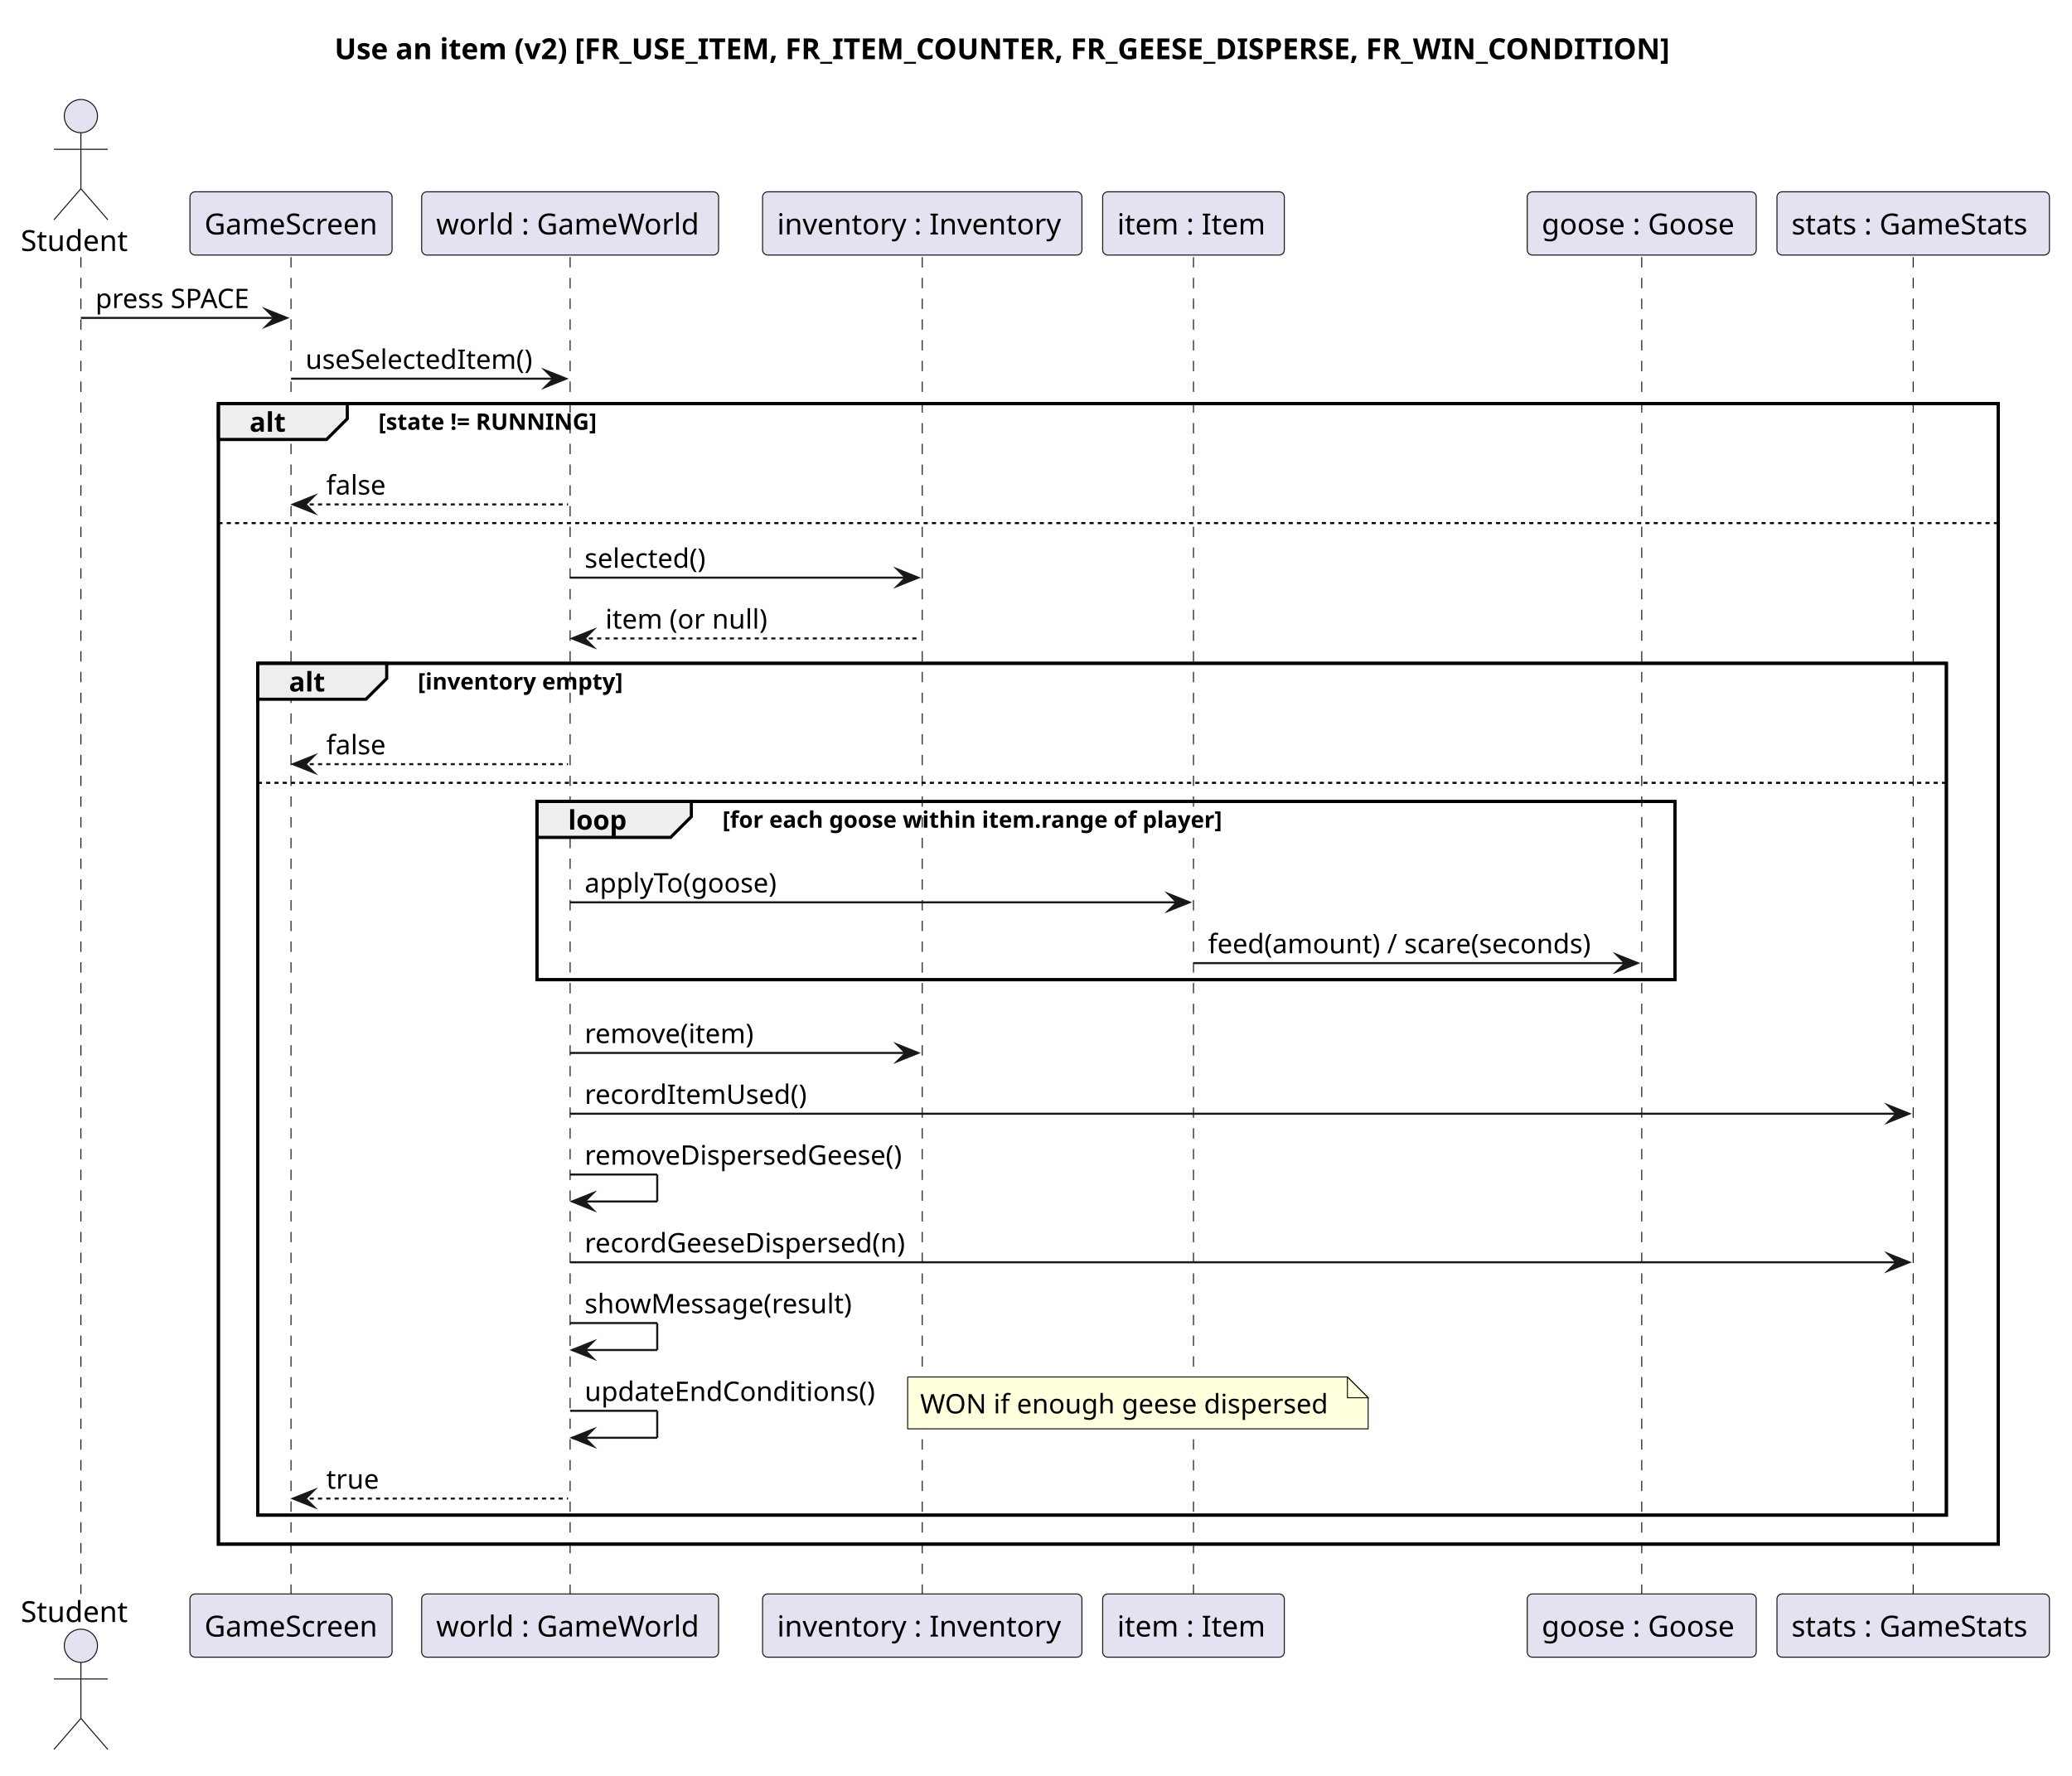
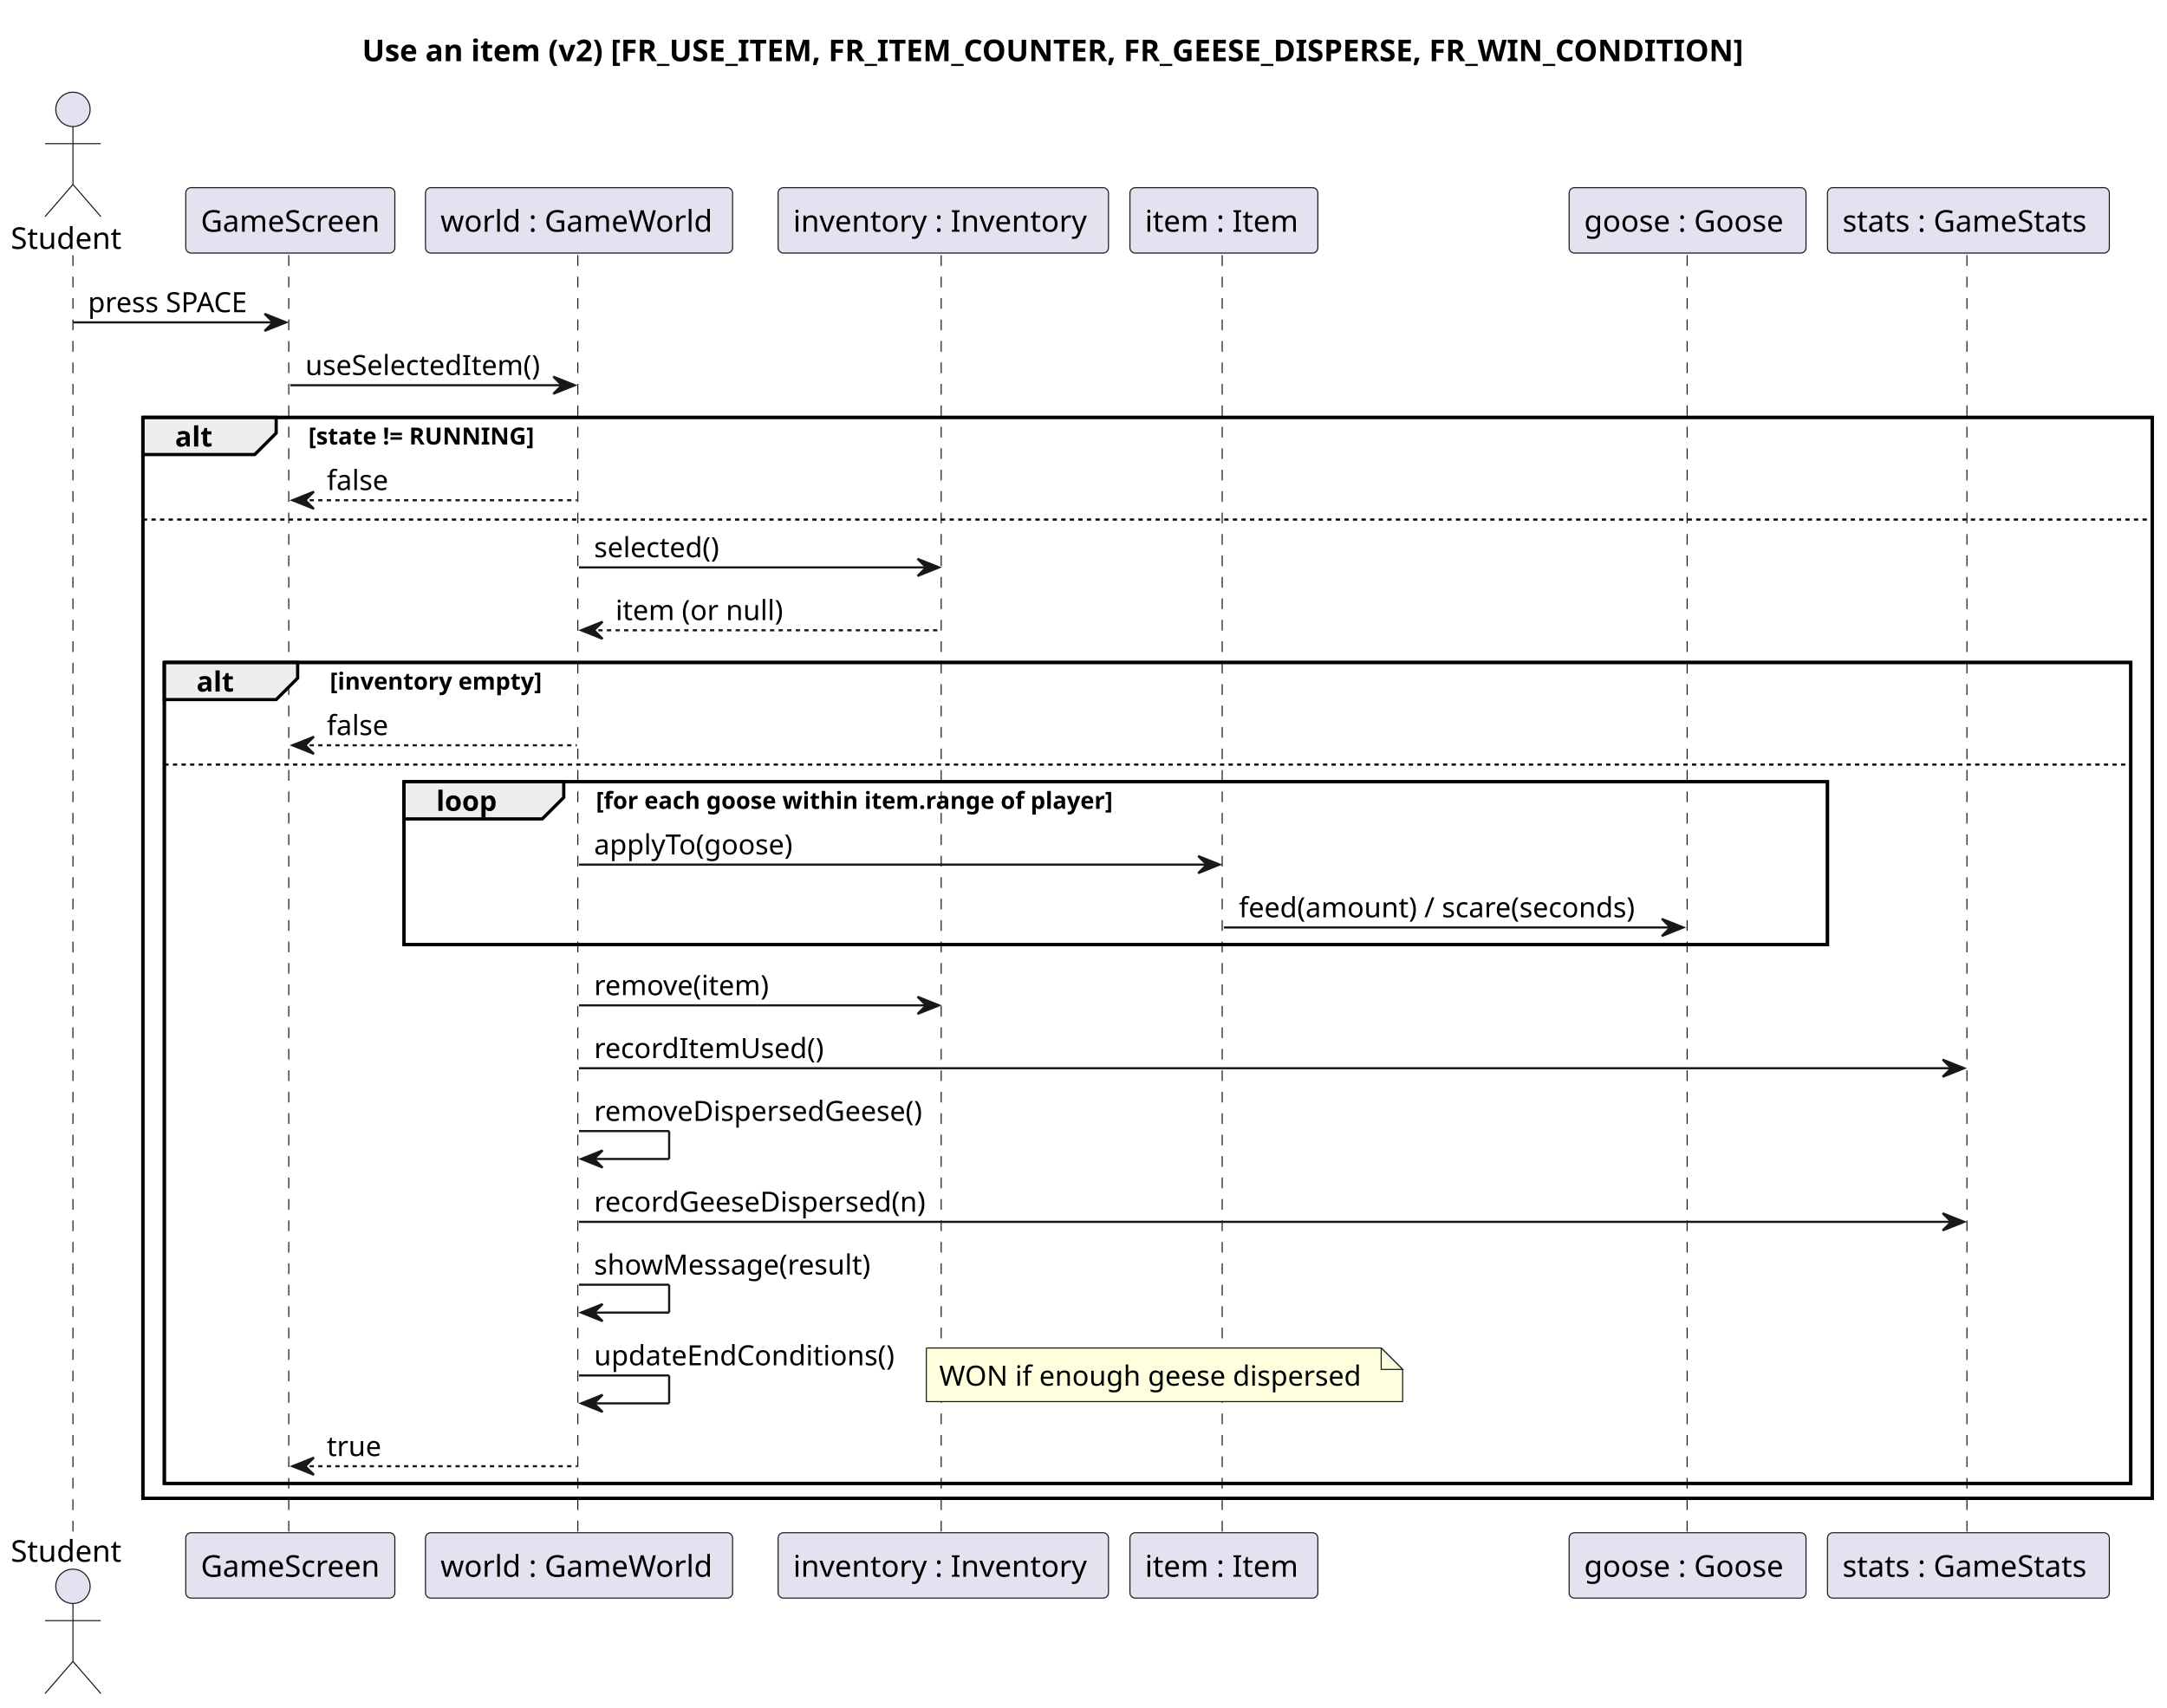
- <svg xmlns="http://www.w3.org/2000/svg" version="1.1" data-diagram-type="SEQUENCE" style="width:999px;height:856px;background:#FFFFFF;" width="999px" height="856px" viewBox="0 0 999 856" zoomAndPan="magnify" preserveAspectRatio="none" contentStyleType="text/css">
+ <svg xmlns="http://www.w3.org/2000/svg" contentStyleType="text/css" data-diagram-type="SEQUENCE" height="796px" preserveAspectRatio="none" style="width:1010px;height:796px;background:#FFFFFF;" version="1.1" viewBox="0 0 1010 796" width="1010px" zoomAndPan="magnify">
  <defs />
-   <g font-family="sans-serif" lengthAdjust="spacing">
-     <g class="title" data-source-line="1">
-       <text x="161.276" y="28.535" fill="#000" font-size="14" textLength="674.57" font-weight="700">Use an item (v2) [FR_USE_ITEM, FR_ITEM_COUNTER, FR_GEESE_DISPERSE, FR_WIN_CONDITION]</text>
+   <g>
+     <text fill="#000000" font-family="sans-serif" font-size="14" font-weight="bold" lengthAdjust="spacing" textLength="674.57" x="168.776" y="28.535">Use an item (v2) [FR_USE_ITEM, FR_ITEM_COUNTER, FR_GEESE_DISPERSE, FR_WIN_CONDITION]</text>
+     <rect fill="transparent" height="503.969" style="stroke:#000000;stroke-width:1.5;" width="936.536" x="66.585" y="194.598" />
+     <rect fill="transparent" height="382.727" style="stroke:#000000;stroke-width:1.5;" width="916.536" x="76.585" y="308.84" />
+     <rect fill="transparent" height="75.932" style="stroke:#000000;stroke-width:1.5;" width="663.449" x="188.306" y="364.461" />
+     <g>
+       <rect fill="transparent" height="596.59" width="8" x="30" y="118.977" />
+       <line style="stroke:#181818;stroke-width:0.5;stroke-dasharray:5.0,5.0;" x1="34" x2="34" y1="118.977" y2="715.566" />
    </g>
-     <rect x="105.309" y="194.598" width="858.13" height="549.969" fill="none" style="stroke:#000;stroke-width:1.5;" />
-     <rect x="124.309" y="319.84" width="814.13" height="410.727" fill="none" style="stroke:#000;stroke-width:1.5;" />
-     <rect x="258.878" y="386.461" width="548.673" height="85.932" fill="none" style="stroke:#000;stroke-width:1.5;" />
-     <g class="participant-lifeline" data-qualified-name="U" data-entity-uid="part1" id="part1-lifeline" data-source-line="2">
-       <g>
-         <rect x="35.5" y="123.977" width="8" height="644.59" fill="#000" fill-opacity="0" />
-         <line x1="39" y1="123.977" x2="39" y2="768.566" style="stroke:#181818;stroke-width:0.5;stroke-dasharray:5,5;" />
-       </g>
+     <g>
+       <rect fill="transparent" height="596.59" width="8" x="131.309" y="118.977" />
+       <line style="stroke:#181818;stroke-width:0.5;stroke-dasharray:5.0,5.0;" x1="134.585" x2="134.585" y1="118.977" y2="715.566" />
    </g>
-     <g class="participant-lifeline" data-qualified-name="S" data-entity-uid="part2" id="part2-lifeline" data-source-line="3">
-       <g>
-         <rect x="136.809" y="123.977" width="8" height="644.59" fill="#000" fill-opacity="0" />
-         <line x1="140.309" y1="123.977" x2="140.309" y2="768.566" style="stroke:#181818;stroke-width:0.5;stroke-dasharray:5,5;" />
-       </g>
+     <g>
+       <rect fill="transparent" height="596.59" width="8" x="265.878" y="118.977" />
+       <line style="stroke:#181818;stroke-width:0.5;stroke-dasharray:5.0,5.0;" x1="269.306" x2="269.306" y1="118.977" y2="715.566" />
    </g>
-     <g class="participant-lifeline" data-qualified-name="W" data-entity-uid="part3" id="part3-lifeline" data-source-line="4">
-       <g>
-         <rect x="271.378" y="123.977" width="8" height="644.59" fill="#000" fill-opacity="0" />
-         <line x1="274.878" y1="123.977" x2="274.878" y2="768.566" style="stroke:#181818;stroke-width:0.5;stroke-dasharray:5,5;" />
-       </g>
+     <g>
+       <rect fill="transparent" height="596.59" width="8" x="435.656" y="118.977" />
+       <line style="stroke:#181818;stroke-width:0.5;stroke-dasharray:5.0,5.0;" x1="438.67" x2="438.67" y1="118.977" y2="715.566" />
    </g>
-     <g class="participant-lifeline" data-qualified-name="I" data-entity-uid="part4" id="part4-lifeline" data-source-line="5">
-       <g>
-         <rect x="441.156" y="123.977" width="8" height="644.59" fill="#000" fill-opacity="0" />
-         <line x1="444.656" y1="123.977" x2="444.656" y2="768.566" style="stroke:#181818;stroke-width:0.5;stroke-dasharray:5,5;" />
-       </g>
+     <g>
+       <rect fill="transparent" height="596.59" width="8" x="566.434" y="118.977" />
+       <line style="stroke:#181818;stroke-width:0.5;stroke-dasharray:5.0,5.0;" x1="569.643" x2="569.643" y1="118.977" y2="715.566" />
    </g>
-     <g class="participant-lifeline" data-qualified-name="IT" data-entity-uid="part5" id="part5-lifeline" data-source-line="6">
-       <g>
-         <rect x="571.934" y="123.977" width="8" height="644.59" fill="#000" fill-opacity="0" />
-         <line x1="575.434" y1="123.977" x2="575.434" y2="768.566" style="stroke:#181818;stroke-width:0.5;stroke-dasharray:5,5;" />
-       </g>
+     <g>
+       <rect fill="transparent" height="596.59" width="8" x="782.552" y="118.977" />
+       <line style="stroke:#181818;stroke-width:0.5;stroke-dasharray:5.0,5.0;" x1="786.348" x2="786.348" y1="118.977" y2="715.566" />
    </g>
-     <g class="participant-lifeline" data-qualified-name="G" data-entity-uid="part6" id="part6-lifeline" data-source-line="7">
-       <g>
-         <rect x="788.052" y="123.977" width="8" height="644.59" fill="#000" fill-opacity="0" />
-         <line x1="791.552" y1="123.977" x2="791.552" y2="768.566" style="stroke:#181818;stroke-width:0.5;stroke-dasharray:5,5;" />
-       </g>
+     <g>
+       <rect fill="transparent" height="596.59" width="8" x="913.438" y="118.977" />
+       <line style="stroke:#181818;stroke-width:0.5;stroke-dasharray:5.0,5.0;" x1="916.755" x2="916.755" y1="118.977" y2="715.566" />
    </g>
-     <g class="participant-lifeline" data-qualified-name="ST" data-entity-uid="part7" id="part7-lifeline" data-source-line="8">
-       <g>
-         <rect x="918.938" y="123.977" width="8" height="644.59" fill="#000" fill-opacity="0" />
-         <line x1="922.438" y1="123.977" x2="922.438" y2="768.566" style="stroke:#181818;stroke-width:0.5;stroke-dasharray:5,5;" />
-       </g>
-     </g>
-     <g class="participant participant-head" data-qualified-name="U" data-entity-uid="part1" id="part1-head" data-source-line="2">
-       <text x="10" y="121.023" fill="#000" font-size="14" textLength="52.001">Student</text>
-       <ellipse cx="39" cy="55.988" rx="8" ry="8" fill="#E2E2F0" style="stroke:#181818;stroke-width:0.5;" />
-       <path d="M39,63.988 L39,90.988 M26,71.988 L52,71.988 M39,90.988 L26,105.988 M39,90.988 L52,105.988" style="stroke:#181818;stroke-width:0.5;" fill="none" />
-     </g>
-     <g class="participant participant-head" data-qualified-name="S" data-entity-uid="part2" id="part2-head" data-source-line="3">
-       <rect x="91.585" y="92.488" width="97.446" height="30.488" fill="#E2E2F0" style="stroke:#181818;stroke-width:0.5;" rx="2.5" ry="2.5" />
-       <text x="98.585" y="113.023" fill="#000" font-size="14" textLength="83.446">GameScreen</text>
-     </g>
-     <g class="participant participant-head" data-qualified-name="W" data-entity-uid="part3" id="part3-head" data-source-line="4">
-       <rect x="203.306" y="92.488" width="143.145" height="30.488" fill="#E2E2F0" style="stroke:#181818;stroke-width:0.5;" rx="2.5" ry="2.5" />
-       <text x="210.306" y="113.023" fill="#000" font-size="14" textLength="129.145">world : GameWorld</text>
-     </g>
-     <g class="participant participant-head" data-qualified-name="I" data-entity-uid="part4" id="part4-head" data-source-line="5">
-       <rect x="367.67" y="92.488" width="153.973" height="30.488" fill="#E2E2F0" style="stroke:#181818;stroke-width:0.5;" rx="2.5" ry="2.5" />
-       <text x="374.67" y="113.023" fill="#000" font-size="14" textLength="139.973">inventory : Inventory</text>
-     </g>
-     <g class="participant participant-head" data-qualified-name="IT" data-entity-uid="part5" id="part5-head" data-source-line="6">
-       <rect x="531.643" y="92.488" width="87.582" height="30.488" fill="#E2E2F0" style="stroke:#181818;stroke-width:0.5;" rx="2.5" ry="2.5" />
-       <text x="538.643" y="113.023" fill="#000" font-size="14" textLength="73.582">item : Item</text>
-     </g>
-     <g class="participant participant-head" data-qualified-name="G" data-entity-uid="part6" id="part6-head" data-source-line="7">
-       <rect x="736.348" y="92.488" width="110.407" height="30.488" fill="#E2E2F0" style="stroke:#181818;stroke-width:0.5;" rx="2.5" ry="2.5" />
-       <text x="743.348" y="113.023" fill="#000" font-size="14" textLength="96.407">goose : Goose</text>
-     </g>
-     <g class="participant participant-head" data-qualified-name="ST" data-entity-uid="part7" id="part7-head" data-source-line="8">
-       <rect x="856.755" y="92.488" width="131.366" height="30.488" fill="#E2E2F0" style="stroke:#181818;stroke-width:0.5;" rx="2.5" ry="2.5" />
-       <text x="863.755" y="113.023" fill="#000" font-size="14" textLength="117.366">stats : GameStats</text>
-     </g>
-     <g class="participant participant-tail" data-qualified-name="U" data-entity-uid="part1" id="part1-tail" data-source-line="2">
-       <text x="10" y="782.102" fill="#000" font-size="14" textLength="52.001">Student</text>
-       <ellipse cx="39" cy="793.555" rx="8" ry="8" fill="#E2E2F0" style="stroke:#181818;stroke-width:0.5;" />
-       <path d="M39,801.555 L39,828.555 M26,809.555 L52,809.555 M39,828.555 L26,843.555 M39,828.555 L52,843.555" style="stroke:#181818;stroke-width:0.5;" fill="none" />
-     </g>
-     <g class="participant participant-tail" data-qualified-name="S" data-entity-uid="part2" id="part2-tail" data-source-line="3">
-       <rect x="91.585" y="768.566" width="97.446" height="30.488" fill="#E2E2F0" style="stroke:#181818;stroke-width:0.5;" rx="2.5" ry="2.5" />
-       <text x="98.585" y="789.102" fill="#000" font-size="14" textLength="83.446">GameScreen</text>
-     </g>
-     <g class="participant participant-tail" data-qualified-name="W" data-entity-uid="part3" id="part3-tail" data-source-line="4">
-       <rect x="203.306" y="768.566" width="143.145" height="30.488" fill="#E2E2F0" style="stroke:#181818;stroke-width:0.5;" rx="2.5" ry="2.5" />
-       <text x="210.306" y="789.102" fill="#000" font-size="14" textLength="129.145">world : GameWorld</text>
-     </g>
-     <g class="participant participant-tail" data-qualified-name="I" data-entity-uid="part4" id="part4-tail" data-source-line="5">
-       <rect x="367.67" y="768.566" width="153.973" height="30.488" fill="#E2E2F0" style="stroke:#181818;stroke-width:0.5;" rx="2.5" ry="2.5" />
-       <text x="374.67" y="789.102" fill="#000" font-size="14" textLength="139.973">inventory : Inventory</text>
-     </g>
-     <g class="participant participant-tail" data-qualified-name="IT" data-entity-uid="part5" id="part5-tail" data-source-line="6">
-       <rect x="531.643" y="768.566" width="87.582" height="30.488" fill="#E2E2F0" style="stroke:#181818;stroke-width:0.5;" rx="2.5" ry="2.5" />
-       <text x="538.643" y="789.102" fill="#000" font-size="14" textLength="73.582">item : Item</text>
-     </g>
-     <g class="participant participant-tail" data-qualified-name="G" data-entity-uid="part6" id="part6-tail" data-source-line="7">
-       <rect x="736.348" y="768.566" width="110.407" height="30.488" fill="#E2E2F0" style="stroke:#181818;stroke-width:0.5;" rx="2.5" ry="2.5" />
-       <text x="743.348" y="789.102" fill="#000" font-size="14" textLength="96.407">goose : Goose</text>
-     </g>
-     <g class="participant participant-tail" data-qualified-name="ST" data-entity-uid="part7" id="part7-tail" data-source-line="8">
-       <rect x="856.755" y="768.566" width="131.366" height="30.488" fill="#E2E2F0" style="stroke:#181818;stroke-width:0.5;" rx="2.5" ry="2.5" />
-       <text x="863.755" y="789.102" fill="#000" font-size="14" textLength="117.366">stats : GameStats</text>
-     </g>
-     <g class="message" data-entity-1="part1" data-entity-2="part2" id="msg1" data-source-line="10">
-       <polygon points="128.309,149.287,138.309,153.287,128.309,157.287,132.309,153.287" fill="#181818" style="stroke:#181818;stroke-width:1;stroke-linejoin:miter;stroke-miterlimit:10;" />
-       <line x1="39" y1="153.287" x2="134.309" y2="153.287" style="stroke:#181818;stroke-width:1;" />
-       <text x="46" y="148.545" fill="#000" font-size="13" textLength="77.308">press SPACE</text>
-     </g>
-     <g class="message" data-entity-1="part2" data-entity-2="part3" id="msg2" data-source-line="11">
-       <polygon points="262.878,178.598,272.878,182.598,262.878,186.598,266.878,182.598" fill="#181818" style="stroke:#181818;stroke-width:1;stroke-linejoin:miter;stroke-miterlimit:10;" />
-       <line x1="140.309" y1="182.598" x2="268.878" y2="182.598" style="stroke:#181818;stroke-width:1;" />
-       <text x="147.309" y="177.855" fill="#000" font-size="13" textLength="110.57">useSelectedItem()</text>
-     </g>
-     <path d="M105.309,194.598 L167.447,194.598 L167.447,201.908 L157.447,211.908 L105.309,211.908 L105.309,194.598" style="stroke:#000;stroke-width:1.5;" fill="#EEE" />
-     <rect x="105.309" y="194.598" width="858.13" height="549.969" fill="none" style="stroke:#000;stroke-width:1.5;" />
-     <text x="120.309" y="208.166" fill="#000" font-size="13" textLength="17.139" font-weight="700">alt</text>
-     <text x="182.447" y="207.232" fill="#000" font-size="11" textLength="108.55" font-weight="700">[state != RUNNING]</text>
-     <g class="message" data-entity-1="part3" data-entity-2="part2" id="msg3" data-source-line="13">
-       <polygon points="151.309,239.219,141.309,243.219,151.309,247.219,147.309,243.219" fill="#181818" style="stroke:#181818;stroke-width:1;stroke-linejoin:miter;stroke-miterlimit:10;" />
-       <line x1="145.309" y1="243.219" x2="273.878" y2="243.219" style="stroke:#181818;stroke-width:1;stroke-dasharray:2,2;" />
-       <text x="157.309" y="238.477" fill="#000" font-size="13" textLength="29.586">false</text>
-     </g>
-     <line x1="105.309" y1="252.219" x2="963.438" y2="252.219" style="stroke:#000;stroke-width:1;stroke-dasharray:2,2;" />
-     <g class="message" data-entity-1="part3" data-entity-2="part4" id="msg4" data-source-line="15">
-       <polygon points="432.656,274.529,442.656,278.529,432.656,282.529,436.656,278.529" fill="#181818" style="stroke:#181818;stroke-width:1;stroke-linejoin:miter;stroke-miterlimit:10;" />
-       <line x1="274.878" y1="278.529" x2="438.656" y2="278.529" style="stroke:#181818;stroke-width:1;" />
-       <text x="281.878" y="273.787" fill="#000" font-size="13" textLength="60.271">selected()</text>
-     </g>
-     <g class="message" data-entity-1="part4" data-entity-2="part3" id="msg5" data-source-line="16">
-       <polygon points="285.878,303.84,275.878,307.84,285.878,311.84,281.878,307.84" fill="#181818" style="stroke:#181818;stroke-width:1;stroke-linejoin:miter;stroke-miterlimit:10;" />
-       <line x1="279.878" y1="307.84" x2="443.656" y2="307.84" style="stroke:#181818;stroke-width:1;stroke-dasharray:2,2;" />
-       <text x="291.878" y="303.098" fill="#000" font-size="13" textLength="81.637">item (or null)</text>
-     </g>
-     <path d="M124.309,319.84 L186.447,319.84 L186.447,327.15 L176.447,337.15 L124.309,337.15 L124.309,319.84" style="stroke:#000;stroke-width:1.5;" fill="#EEE" />
-     <rect x="124.309" y="319.84" width="814.13" height="410.727" fill="none" style="stroke:#000;stroke-width:1.5;" />
-     <text x="139.309" y="333.408" fill="#000" font-size="13" textLength="17.139" font-weight="700">alt</text>
-     <text x="201.447" y="332.475" fill="#000" font-size="11" textLength="100.944" font-weight="700">[inventory empty]</text>
-     <g class="message" data-entity-1="part3" data-entity-2="part2" id="msg6" data-source-line="18">
-       <polygon points="151.309,364.461,141.309,368.461,151.309,372.461,147.309,368.461" fill="#181818" style="stroke:#181818;stroke-width:1;stroke-linejoin:miter;stroke-miterlimit:10;" />
-       <line x1="145.309" y1="368.461" x2="273.878" y2="368.461" style="stroke:#181818;stroke-width:1;stroke-dasharray:2,2;" />
-       <text x="157.309" y="363.719" fill="#000" font-size="13" textLength="29.586">false</text>
-     </g>
-     <line x1="124.309" y1="377.461" x2="938.438" y2="377.461" style="stroke:#000;stroke-width:1;stroke-dasharray:2,2;" />
-     <path d="M258.878,386.461 L333.325,386.461 L333.325,393.771 L323.325,403.771 L258.878,403.771 L258.878,386.461" style="stroke:#000;stroke-width:1.5;" fill="#EEE" />
-     <rect x="258.878" y="386.461" width="548.673" height="85.932" fill="none" style="stroke:#000;stroke-width:1.5;" />
-     <text x="273.878" y="400.029" fill="#000" font-size="13" textLength="29.447" font-weight="700">loop</text>
-     <text x="348.325" y="399.096" fill="#000" font-size="11" textLength="249.042" font-weight="700">[for each goose within item.range of player]</text>
-     <g class="message" data-entity-1="part3" data-entity-2="part5" id="msg7" data-source-line="21">
-       <polygon points="563.434,431.082,573.434,435.082,563.434,439.082,567.434,435.082" fill="#181818" style="stroke:#181818;stroke-width:1;stroke-linejoin:miter;stroke-miterlimit:10;" />
-       <line x1="274.878" y1="435.082" x2="569.434" y2="435.082" style="stroke:#181818;stroke-width:1;" />
-       <text x="281.878" y="430.34" fill="#000" font-size="13" textLength="96.7">applyTo(goose)</text>
-     </g>
-     <g class="message" data-entity-1="part5" data-entity-2="part6" id="msg8" data-source-line="22">
-       <polygon points="779.552,460.393,789.552,464.393,779.552,468.393,783.552,464.393" fill="#181818" style="stroke:#181818;stroke-width:1;stroke-linejoin:miter;stroke-miterlimit:10;" />
-       <line x1="575.434" y1="464.393" x2="785.552" y2="464.393" style="stroke:#181818;stroke-width:1;" />
-       <text x="582.434" y="459.65" fill="#000" font-size="13" textLength="192.118">feed(amount) / scare(seconds)</text>
-     </g>
-     <g class="message" data-entity-1="part3" data-entity-2="part4" id="msg9" data-source-line="24">
-       <polygon points="432.656,503.703,442.656,507.703,432.656,511.703,436.656,507.703" fill="#181818" style="stroke:#181818;stroke-width:1;stroke-linejoin:miter;stroke-miterlimit:10;" />
-       <line x1="274.878" y1="507.703" x2="438.656" y2="507.703" style="stroke:#181818;stroke-width:1;" />
-       <text x="281.878" y="502.961" fill="#000" font-size="13" textLength="83.11">remove(item)</text>
-     </g>
-     <g class="message" data-entity-1="part3" data-entity-2="part7" id="msg10" data-source-line="25">
-       <polygon points="910.438,533.014,920.438,537.014,910.438,541.014,914.438,537.014" fill="#181818" style="stroke:#181818;stroke-width:1;stroke-linejoin:miter;stroke-miterlimit:10;" />
-       <line x1="274.878" y1="537.014" x2="916.438" y2="537.014" style="stroke:#181818;stroke-width:1;" />
-       <text x="281.878" y="532.271" fill="#000" font-size="13" textLength="108.208">recordItemUsed()</text>
-     </g>
-     <g class="message" data-entity-1="part3" data-entity-2="part3" id="msg11" data-source-line="26">
-       <line x1="274.878" y1="566.324" x2="316.878" y2="566.324" style="stroke:#181818;stroke-width:1;" />
-       <line x1="316.878" y1="566.324" x2="316.878" y2="579.324" style="stroke:#181818;stroke-width:1;" />
-       <line x1="275.878" y1="579.324" x2="316.878" y2="579.324" style="stroke:#181818;stroke-width:1;" />
-       <polygon points="285.878,575.324,275.878,579.324,285.878,583.324,281.878,579.324" fill="#181818" style="stroke:#181818;stroke-width:1;stroke-linejoin:miter;stroke-miterlimit:10;" />
-       <text x="281.878" y="561.582" fill="#000" font-size="13" textLength="155.778">removeDispersedGeese()</text>
-     </g>
-     <g class="message" data-entity-1="part3" data-entity-2="part7" id="msg12" data-source-line="27">
-       <polygon points="910.438,604.635,920.438,608.635,910.438,612.635,914.438,608.635" fill="#181818" style="stroke:#181818;stroke-width:1;stroke-linejoin:miter;stroke-miterlimit:10;" />
-       <line x1="274.878" y1="608.635" x2="916.438" y2="608.635" style="stroke:#181818;stroke-width:1;" />
-       <text x="281.878" y="603.893" fill="#000" font-size="13" textLength="157.898">recordGeeseDispersed(n)</text>
-     </g>
-     <g class="message" data-entity-1="part3" data-entity-2="part3" id="msg13" data-source-line="28">
-       <line x1="274.878" y1="637.945" x2="316.878" y2="637.945" style="stroke:#181818;stroke-width:1;" />
-       <line x1="316.878" y1="637.945" x2="316.878" y2="650.945" style="stroke:#181818;stroke-width:1;" />
-       <line x1="275.878" y1="650.945" x2="316.878" y2="650.945" style="stroke:#181818;stroke-width:1;" />
-       <polygon points="285.878,646.945,275.878,650.945,285.878,654.945,281.878,650.945" fill="#181818" style="stroke:#181818;stroke-width:1;stroke-linejoin:miter;stroke-miterlimit:10;" />
-       <text x="281.878" y="633.203" fill="#000" font-size="13" textLength="131.25">showMessage(result)</text>
-     </g>
-     <g class="message" data-entity-1="part3" data-entity-2="part3" id="msg14" data-source-line="29">
-       <line x1="274.878" y1="680.256" x2="316.878" y2="680.256" style="stroke:#181818;stroke-width:1;" />
-       <line x1="316.878" y1="680.256" x2="316.878" y2="693.256" style="stroke:#181818;stroke-width:1;" />
-       <line x1="275.878" y1="693.256" x2="316.878" y2="693.256" style="stroke:#181818;stroke-width:1;" />
-       <polygon points="285.878,689.256,275.878,693.256,285.878,697.256,281.878,693.256" fill="#181818" style="stroke:#181818;stroke-width:1;stroke-linejoin:miter;stroke-miterlimit:10;" />
-       <text x="281.878" y="675.514" fill="#000" font-size="13" textLength="143.755">updateEndConditions()</text>
-     </g>
-     <path d="M437.634,663.945 L437.634,688.945 L659.634,688.945 L659.634,673.945 L649.634,663.945 L437.634,663.945" style="stroke:#181818;stroke-width:0.5;" fill="#FEFFDD" />
-     <path d="M649.634,663.945 L649.634,673.945 L659.634,673.945 L649.634,663.945" style="stroke:#181818;stroke-width:0.5;" fill="#FEFFDD" />
-     <text x="443.634" y="681.514" fill="#000" font-size="13" textLength="201.176">WON if enough geese dispersed</text>
-     <g class="message" data-entity-1="part3" data-entity-2="part2" id="msg15" data-source-line="31">
-       <polygon points="151.309,718.566,141.309,722.566,151.309,726.566,147.309,722.566" fill="#181818" style="stroke:#181818;stroke-width:1;stroke-linejoin:miter;stroke-miterlimit:10;" />
-       <line x1="145.309" y1="722.566" x2="273.878" y2="722.566" style="stroke:#181818;stroke-width:1;stroke-dasharray:2,2;" />
-       <text x="157.309" y="717.824" fill="#000" font-size="13" textLength="25.492">true</text>
-     </g>
+     <text fill="#000000" font-family="sans-serif" font-size="14" lengthAdjust="spacing" textLength="52.001" x="5" y="116.023">Student</text>
+     <ellipse cx="34.001" cy="50.988" fill="#E2E2F0" rx="8" ry="8" style="stroke:#181818;stroke-width:0.5;" />
+     <path d="M34.001,58.988 L34.001,85.988 M21,66.988 L47.001,66.988 M34.001,85.988 L21,100.988 M34.001,85.988 L47.001,100.988 " fill="transparent" style="stroke:#181818;stroke-width:0.5;" />
+     <text fill="#000000" font-family="sans-serif" font-size="14" lengthAdjust="spacing" textLength="52.001" x="5" y="728.102">Student</text>
+     <ellipse cx="34.001" cy="739.555" fill="#E2E2F0" rx="8" ry="8" style="stroke:#181818;stroke-width:0.5;" />
+     <path d="M34.001,747.555 L34.001,774.555 M21,755.555 L47.001,755.555 M34.001,774.555 L21,789.555 M34.001,774.555 L47.001,789.555 " fill="transparent" style="stroke:#181818;stroke-width:0.5;" />
+     <rect fill="#E2E2F0" height="30.488" rx="2.5" ry="2.5" style="stroke:#181818;stroke-width:0.5;" width="97.446" x="86.585" y="87.488" />
+     <text fill="#000000" font-family="sans-serif" font-size="14" lengthAdjust="spacing" textLength="83.446" x="93.585" y="108.023">GameScreen</text>
+     <rect fill="#E2E2F0" height="30.488" rx="2.5" ry="2.5" style="stroke:#181818;stroke-width:0.5;" width="97.446" x="86.585" y="714.566" />
+     <text fill="#000000" font-family="sans-serif" font-size="14" lengthAdjust="spacing" textLength="83.446" x="93.585" y="735.102">GameScreen</text>
+     <rect fill="#E2E2F0" height="30.488" rx="2.5" ry="2.5" style="stroke:#181818;stroke-width:0.5;" width="143.144" x="198.306" y="87.488" />
+     <text fill="#000000" font-family="sans-serif" font-size="14" lengthAdjust="spacing" textLength="129.144" x="205.306" y="108.023">world : GameWorld</text>
+     <rect fill="#E2E2F0" height="30.488" rx="2.5" ry="2.5" style="stroke:#181818;stroke-width:0.5;" width="143.144" x="198.306" y="714.566" />
+     <text fill="#000000" font-family="sans-serif" font-size="14" lengthAdjust="spacing" textLength="129.144" x="205.306" y="735.102">world : GameWorld</text>
+     <rect fill="#E2E2F0" height="30.488" rx="2.5" ry="2.5" style="stroke:#181818;stroke-width:0.5;" width="153.973" x="362.67" y="87.488" />
+     <text fill="#000000" font-family="sans-serif" font-size="14" lengthAdjust="spacing" textLength="139.973" x="369.67" y="108.023">inventory : Inventory</text>
+     <rect fill="#E2E2F0" height="30.488" rx="2.5" ry="2.5" style="stroke:#181818;stroke-width:0.5;" width="153.973" x="362.67" y="714.566" />
+     <text fill="#000000" font-family="sans-serif" font-size="14" lengthAdjust="spacing" textLength="139.973" x="369.67" y="735.102">inventory : Inventory</text>
+     <rect fill="#E2E2F0" height="30.488" rx="2.5" ry="2.5" style="stroke:#181818;stroke-width:0.5;" width="87.582" x="526.643" y="87.488" />
+     <text fill="#000000" font-family="sans-serif" font-size="14" lengthAdjust="spacing" textLength="73.582" x="533.643" y="108.023">item : Item</text>
+     <rect fill="#E2E2F0" height="30.488" rx="2.5" ry="2.5" style="stroke:#181818;stroke-width:0.5;" width="87.582" x="526.643" y="714.566" />
+     <text fill="#000000" font-family="sans-serif" font-size="14" lengthAdjust="spacing" textLength="73.582" x="533.643" y="735.102">item : Item</text>
+     <rect fill="#E2E2F0" height="30.488" rx="2.5" ry="2.5" style="stroke:#181818;stroke-width:0.5;" width="110.407" x="731.348" y="87.488" />
+     <text fill="#000000" font-family="sans-serif" font-size="14" lengthAdjust="spacing" textLength="96.407" x="738.348" y="108.023">goose : Goose</text>
+     <rect fill="#E2E2F0" height="30.488" rx="2.5" ry="2.5" style="stroke:#181818;stroke-width:0.5;" width="110.407" x="731.348" y="714.566" />
+     <text fill="#000000" font-family="sans-serif" font-size="14" lengthAdjust="spacing" textLength="96.407" x="738.348" y="735.102">goose : Goose</text>
+     <rect fill="#E2E2F0" height="30.488" rx="2.5" ry="2.5" style="stroke:#181818;stroke-width:0.5;" width="131.366" x="851.755" y="87.488" />
+     <text fill="#000000" font-family="sans-serif" font-size="14" lengthAdjust="spacing" textLength="117.366" x="858.755" y="108.023">stats : GameStats</text>
+     <rect fill="#E2E2F0" height="30.488" rx="2.5" ry="2.5" style="stroke:#181818;stroke-width:0.5;" width="131.366" x="851.755" y="714.566" />
+     <text fill="#000000" font-family="sans-serif" font-size="14" lengthAdjust="spacing" textLength="117.366" x="858.755" y="735.102">stats : GameStats</text>
+     <polygon fill="#181818" points="123.309,146.287,133.309,150.287,123.309,154.287,127.309,150.287" style="stroke:#181818;stroke-width:1;" />
+     <line style="stroke:#181818;stroke-width:1;" x1="34.001" x2="129.309" y1="150.287" y2="150.287" />
+     <text fill="#000000" font-family="sans-serif" font-size="13" lengthAdjust="spacing" textLength="77.308" x="41.001" y="145.545">press SPACE</text>
+     <polygon fill="#181818" points="257.878,175.598,267.878,179.598,257.878,183.598,261.878,179.598" style="stroke:#181818;stroke-width:1;" />
+     <line style="stroke:#181818;stroke-width:1;" x1="135.309" x2="263.878" y1="179.598" y2="179.598" />
+     <text fill="#000000" font-family="sans-serif" font-size="13" lengthAdjust="spacing" textLength="110.57" x="142.309" y="174.856">useSelectedItem()</text>
+     <path d="M66.585,194.598 L128.724,194.598 L128.724,201.908 L118.724,211.908 L66.585,211.908 L66.585,194.598 " fill="#EEEEEE" style="stroke:#000000;stroke-width:1.5;" />
+     <rect fill="transparent" height="503.969" style="stroke:#000000;stroke-width:1.5;" width="936.536" x="66.585" y="194.598" />
+     <text fill="#000000" font-family="sans-serif" font-size="13" font-weight="bold" lengthAdjust="spacing" textLength="17.139" x="81.585" y="208.166">alt</text>
+     <text fill="#000000" font-family="sans-serif" font-size="11" font-weight="bold" lengthAdjust="spacing" textLength="108.55" x="143.724" y="207.232">[state != RUNNING]</text>
+     <polygon fill="#181818" points="146.309,229.219,136.309,233.219,146.309,237.219,142.309,233.219" style="stroke:#181818;stroke-width:1;" />
+     <line style="stroke:#181818;stroke-width:1;stroke-dasharray:2.0,2.0;" x1="140.309" x2="268.878" y1="233.219" y2="233.219" />
+     <text fill="#000000" font-family="sans-serif" font-size="13" lengthAdjust="spacing" textLength="29.586" x="152.309" y="228.477">false</text>
+     <line style="stroke:#000000;stroke-width:1;stroke-dasharray:2.0,2.0;" x1="66.585" x2="1003.122" y1="242.219" y2="242.219" />
+     <polygon fill="#181818" points="427.656,260.529,437.656,264.529,427.656,268.529,431.656,264.529" style="stroke:#181818;stroke-width:1;" />
+     <line style="stroke:#181818;stroke-width:1;" x1="269.878" x2="433.656" y1="264.529" y2="264.529" />
+     <text fill="#000000" font-family="sans-serif" font-size="13" lengthAdjust="spacing" textLength="60.271" x="276.878" y="259.787">selected()</text>
+     <polygon fill="#181818" points="280.878,289.84,270.878,293.84,280.878,297.84,276.878,293.84" style="stroke:#181818;stroke-width:1;" />
+     <line style="stroke:#181818;stroke-width:1;stroke-dasharray:2.0,2.0;" x1="274.878" x2="438.656" y1="293.84" y2="293.84" />
+     <text fill="#000000" font-family="sans-serif" font-size="13" lengthAdjust="spacing" textLength="81.637" x="286.878" y="289.098">item (or null)</text>
+     <path d="M76.585,308.84 L138.724,308.84 L138.724,316.15 L128.724,326.15 L76.585,326.15 L76.585,308.84 " fill="#EEEEEE" style="stroke:#000000;stroke-width:1.5;" />
+     <rect fill="transparent" height="382.727" style="stroke:#000000;stroke-width:1.5;" width="916.536" x="76.585" y="308.84" />
+     <text fill="#000000" font-family="sans-serif" font-size="13" font-weight="bold" lengthAdjust="spacing" textLength="17.139" x="91.585" y="322.408">alt</text>
+     <text fill="#000000" font-family="sans-serif" font-size="11" font-weight="bold" lengthAdjust="spacing" textLength="100.944" x="153.724" y="321.475">[inventory empty]</text>
+     <polygon fill="#181818" points="146.309,343.461,136.309,347.461,146.309,351.461,142.309,347.461" style="stroke:#181818;stroke-width:1;" />
+     <line style="stroke:#181818;stroke-width:1;stroke-dasharray:2.0,2.0;" x1="140.309" x2="268.878" y1="347.461" y2="347.461" />
+     <text fill="#000000" font-family="sans-serif" font-size="13" lengthAdjust="spacing" textLength="29.586" x="152.309" y="342.719">false</text>
+     <line style="stroke:#000000;stroke-width:1;stroke-dasharray:2.0,2.0;" x1="76.585" x2="993.122" y1="356.461" y2="356.461" />
+     <path d="M188.306,364.461 L262.753,364.461 L262.753,371.772 L252.753,381.772 L188.306,381.772 L188.306,364.461 " fill="#EEEEEE" style="stroke:#000000;stroke-width:1.5;" />
+     <rect fill="transparent" height="75.932" style="stroke:#000000;stroke-width:1.5;" width="663.449" x="188.306" y="364.461" />
+     <text fill="#000000" font-family="sans-serif" font-size="13" font-weight="bold" lengthAdjust="spacing" textLength="29.447" x="203.306" y="378.029">loop</text>
+     <text fill="#000000" font-family="sans-serif" font-size="11" font-weight="bold" lengthAdjust="spacing" textLength="249.042" x="277.753" y="377.096">[for each goose within item.range of player]</text>
+     <polygon fill="#181818" points="558.434,399.082,568.434,403.082,558.434,407.082,562.434,403.082" style="stroke:#181818;stroke-width:1;" />
+     <line style="stroke:#181818;stroke-width:1;" x1="269.878" x2="564.434" y1="403.082" y2="403.082" />
+     <text fill="#000000" font-family="sans-serif" font-size="13" lengthAdjust="spacing" textLength="96.7" x="276.878" y="398.34">applyTo(goose)</text>
+     <polygon fill="#181818" points="774.552,428.393,784.552,432.393,774.552,436.393,778.552,432.393" style="stroke:#181818;stroke-width:1;" />
+     <line style="stroke:#181818;stroke-width:1;" x1="570.434" x2="780.552" y1="432.393" y2="432.393" />
+     <text fill="#000000" font-family="sans-serif" font-size="13" lengthAdjust="spacing" textLength="192.118" x="577.434" y="427.65">feed(amount) / scare(seconds)</text>
+     <polygon fill="#181818" points="427.656,464.703,437.656,468.703,427.656,472.703,431.656,468.703" style="stroke:#181818;stroke-width:1;" />
+     <line style="stroke:#181818;stroke-width:1;" x1="269.878" x2="433.656" y1="468.703" y2="468.703" />
+     <text fill="#000000" font-family="sans-serif" font-size="13" lengthAdjust="spacing" textLength="83.11" x="276.878" y="463.961">remove(item)</text>
+     <polygon fill="#181818" points="905.438,494.014,915.438,498.014,905.438,502.014,909.438,498.014" style="stroke:#181818;stroke-width:1;" />
+     <line style="stroke:#181818;stroke-width:1;" x1="269.878" x2="911.438" y1="498.014" y2="498.014" />
+     <text fill="#000000" font-family="sans-serif" font-size="13" lengthAdjust="spacing" textLength="108.209" x="276.878" y="493.272">recordItemUsed()</text>
+     <line style="stroke:#181818;stroke-width:1;" x1="269.878" x2="311.878" y1="527.324" y2="527.324" />
+     <line style="stroke:#181818;stroke-width:1;" x1="311.878" x2="311.878" y1="527.324" y2="540.324" />
+     <line style="stroke:#181818;stroke-width:1;" x1="270.878" x2="311.878" y1="540.324" y2="540.324" />
+     <polygon fill="#181818" points="280.878,536.324,270.878,540.324,280.878,544.324,276.878,540.324" style="stroke:#181818;stroke-width:1;" />
+     <text fill="#000000" font-family="sans-serif" font-size="13" lengthAdjust="spacing" textLength="155.778" x="276.878" y="522.582">removeDispersedGeese()</text>
+     <polygon fill="#181818" points="905.438,565.635,915.438,569.635,905.438,573.635,909.438,569.635" style="stroke:#181818;stroke-width:1;" />
+     <line style="stroke:#181818;stroke-width:1;" x1="269.878" x2="911.438" y1="569.635" y2="569.635" />
+     <text fill="#000000" font-family="sans-serif" font-size="13" lengthAdjust="spacing" textLength="157.898" x="276.878" y="564.893">recordGeeseDispersed(n)</text>
+     <line style="stroke:#181818;stroke-width:1;" x1="269.878" x2="311.878" y1="598.945" y2="598.945" />
+     <line style="stroke:#181818;stroke-width:1;" x1="311.878" x2="311.878" y1="598.945" y2="611.945" />
+     <line style="stroke:#181818;stroke-width:1;" x1="270.878" x2="311.878" y1="611.945" y2="611.945" />
+     <polygon fill="#181818" points="280.878,607.945,270.878,611.945,280.878,615.945,276.878,611.945" style="stroke:#181818;stroke-width:1;" />
+     <text fill="#000000" font-family="sans-serif" font-size="13" lengthAdjust="spacing" textLength="131.25" x="276.878" y="594.203">showMessage(result)</text>
+     <line style="stroke:#181818;stroke-width:1;" x1="269.878" x2="311.878" y1="641.256" y2="641.256" />
+     <line style="stroke:#181818;stroke-width:1;" x1="311.878" x2="311.878" y1="641.256" y2="654.256" />
+     <line style="stroke:#181818;stroke-width:1;" x1="270.878" x2="311.878" y1="654.256" y2="654.256" />
+     <polygon fill="#181818" points="280.878,650.256,270.878,654.256,280.878,658.256,276.878,654.256" style="stroke:#181818;stroke-width:1;" />
+     <text fill="#000000" font-family="sans-serif" font-size="13" lengthAdjust="spacing" textLength="143.755" x="276.878" y="636.514">updateEndConditions()</text>
+     <path d="M431.755,628.445 L431.755,653.445 L653.755,653.445 L653.755,638.445 L643.755,628.445 L431.755,628.445 " fill="#FEFFDD" style="stroke:#181818;stroke-width:0.5;" />
+     <path d="M643.755,628.445 L643.755,638.445 L653.755,638.445 L643.755,628.445 " fill="#FEFFDD" style="stroke:#181818;stroke-width:0.5;" />
+     <text fill="#000000" font-family="sans-serif" font-size="13" lengthAdjust="spacing" textLength="201.176" x="437.755" y="646.014">WON if enough geese dispersed</text>
+     <polygon fill="#181818" points="146.309,679.566,136.309,683.566,146.309,687.566,142.309,683.566" style="stroke:#181818;stroke-width:1;" />
+     <line style="stroke:#181818;stroke-width:1;stroke-dasharray:2.0,2.0;" x1="140.309" x2="268.878" y1="683.566" y2="683.566" />
+     <text fill="#000000" font-family="sans-serif" font-size="13" lengthAdjust="spacing" textLength="25.492" x="152.309" y="678.824">true</text>
  </g>
</svg>
